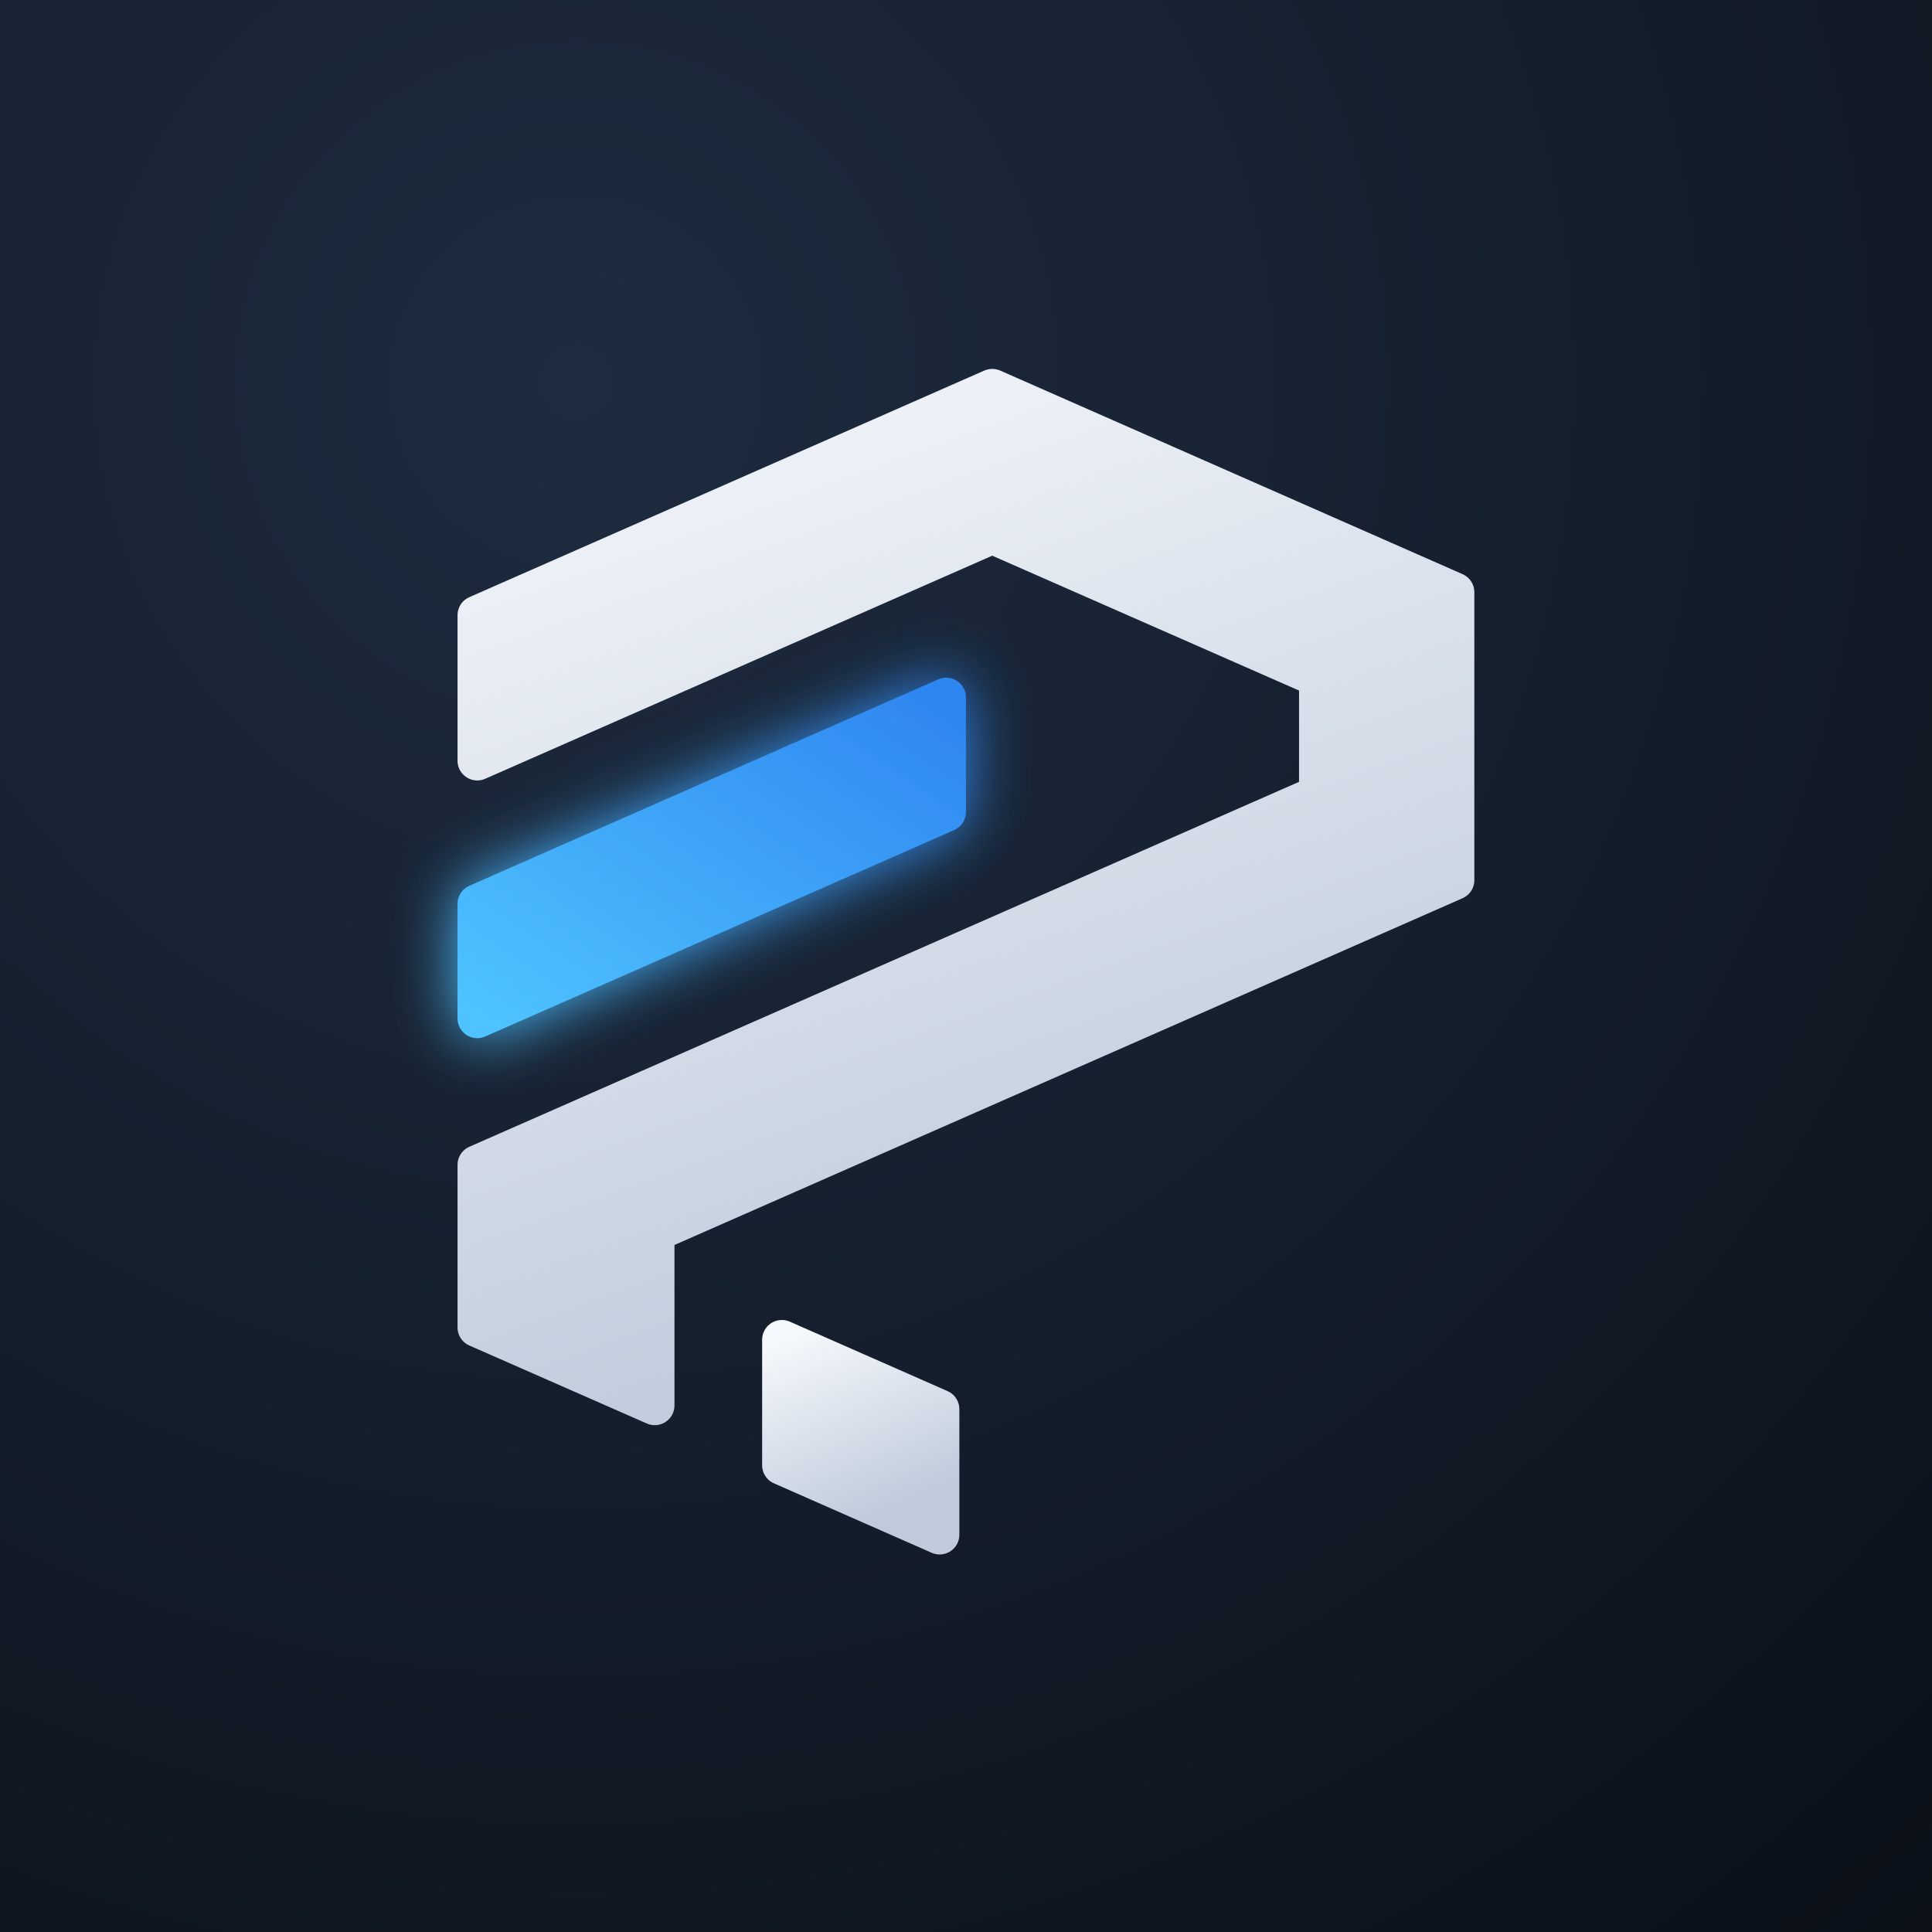
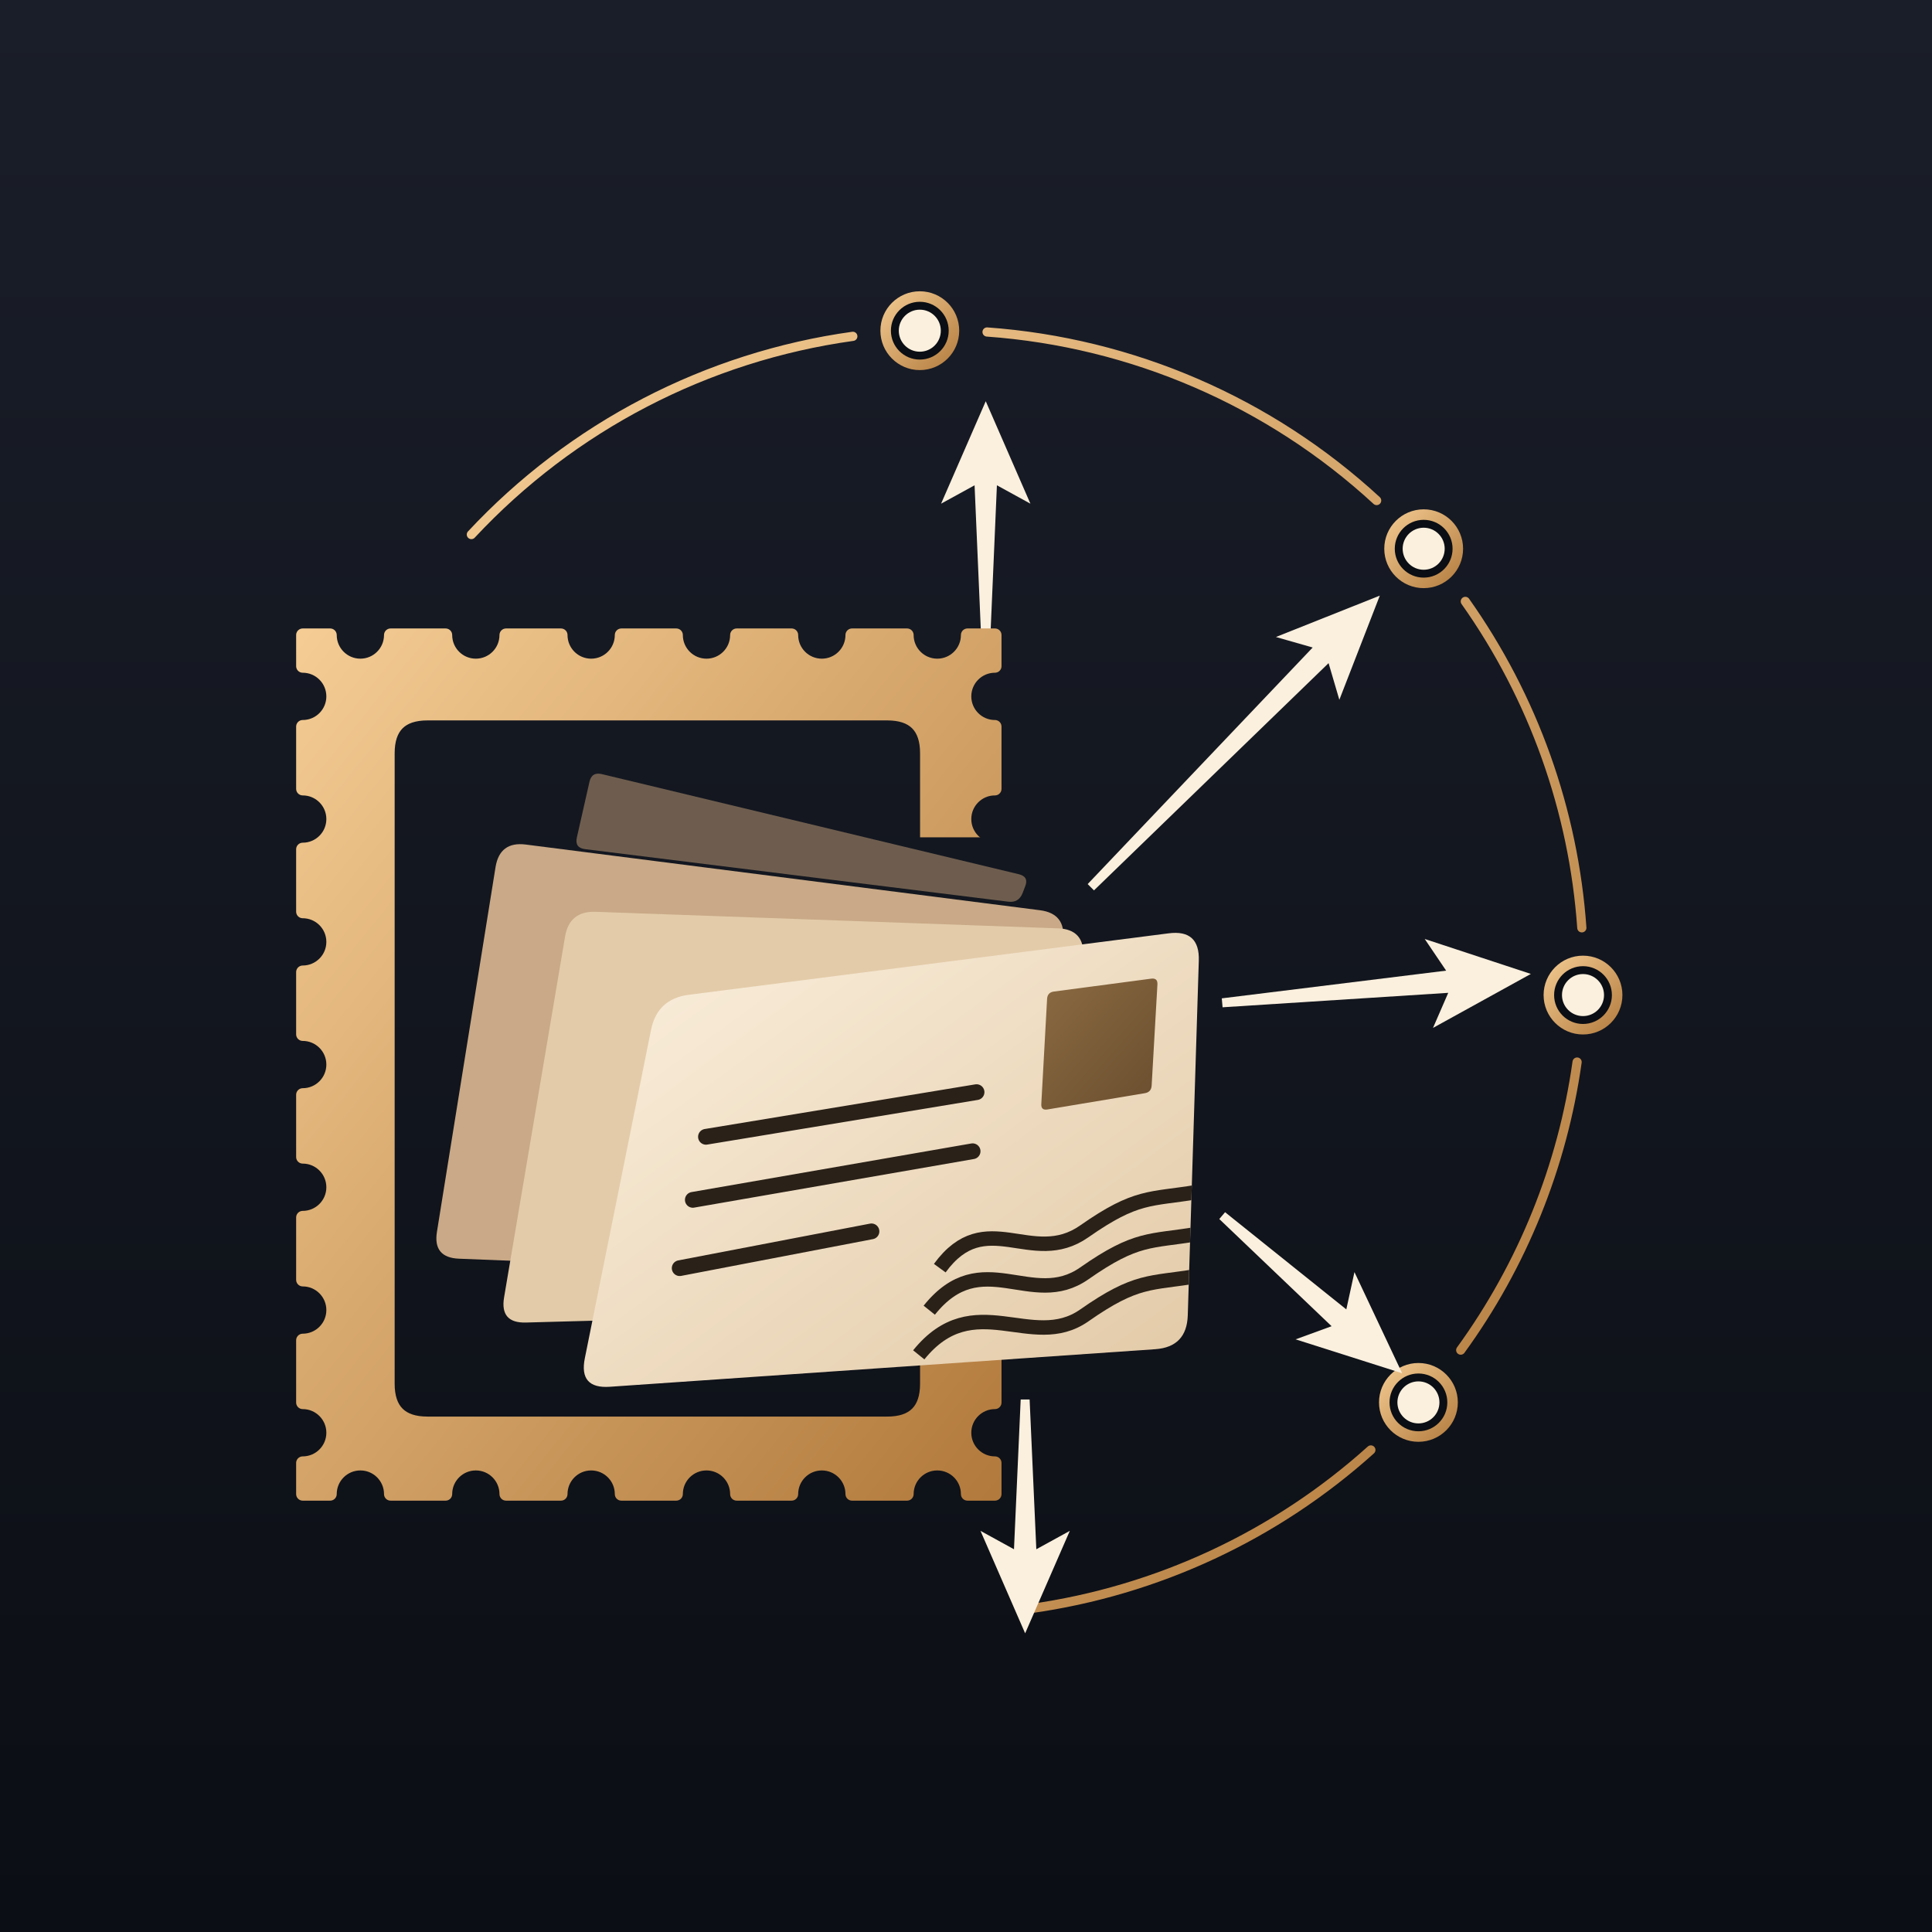
- <svg xmlns="http://www.w3.org/2000/svg" viewBox="0 0 1024 1024" role="img" aria-label="Postitheka">
+ <svg xmlns="http://www.w3.org/2000/svg" viewBox="0 0 1024 1024">
  <defs>
-     <linearGradient id="pk-body" x1="0" y1="0" x2="0.35" y2="1">
-       <stop offset="0" stop-color="#F5F8FC" />
-       <stop offset="1" stop-color="#BFCADB" />
+     <linearGradient id="t" x1="0" y1="0" x2="0" y2="1">
+       <stop offset="0" stop-color="#1A1E29" />
+       <stop offset="1" stop-color="#0B0E14" />
    </linearGradient>
-     <linearGradient id="pk-bar" x1="0" y1="1" x2="1" y2="0">
-       <stop offset="0" stop-color="#4FC3FF" />
-       <stop offset="1" stop-color="#2E86F0" />
-     </linearGradient>
-     <radialGradient id="pk-bg" cx="0.3" cy="0.2" r="1.1">
-       <stop offset="0" stop-color="#1E2C40" />
-       <stop offset="1" stop-color="#0A0F17" />
-     </radialGradient>
-     <filter id="pk-glow" x="-30%" y="-60%" width="160%" height="220%">
-       <feGaussianBlur stdDeviation="14" result="b" />
-       <feMerge>
-         <feMergeNode in="b" />
-         <feMergeNode in="SourceGraphic" />
-       </feMerge>
-     </filter>
  </defs>
-   <rect width="1024" height="1024" rx="0" fill="url(#pk-bg)" />
-   <g transform="translate(242.5 194.6) scale(1.1615)">
-     <path d="M9.0 113.2 L244.0 9.8 L455.0 102.7 L455.0 234.1 L90.0 394.7 L90.0 473.8 L9.0 438.2 L9.0 364.0 L393.0 195.1 L393.0 141.7 L244.0 76.2 L9.0 179.6 Z" fill="url(#pk-body)" stroke="url(#pk-body)" stroke-width="18" stroke-linejoin="round" />
-     <path d="M148.0 443.8 L220.0 475.5 L220.0 532.8 L148.0 501.1 Z" fill="url(#pk-body)" stroke="url(#pk-body)" stroke-width="18" stroke-linejoin="round" />
-     <path d="M9.0 244.9 L223.0 150.7 L223.0 203.0 L9.0 297.2 Z" fill="url(#pk-bar)" stroke="url(#pk-bar)" stroke-width="18" stroke-linejoin="round" filter="url(#pk-glow)" />
+   <rect width="1024" height="1024" rx="0" fill="url(#t)" />
+   <g transform="translate(122.15 122.15) scale(0.6962)">
+     <defs>
+       <linearGradient id="dg" x1="0" y1="0" x2="1" y2="1">
+         <stop offset="0" stop-color="#F4CC94" />
+         <stop offset="1" stop-color="#B27A3C" />
+       </linearGradient>
+       <linearGradient id="dc" x1="0" y1="0" x2="1" y2="1">
+         <stop offset="0" stop-color="#FBF0DE" />
+         <stop offset="1" stop-color="#E2C9A6" />
+       </linearGradient>
+       <linearGradient id="ds" x1="0" y1="0" x2="1" y2="1">
+         <stop offset="0" stop-color="#8A6A42" />
+         <stop offset="1" stop-color="#6A4E2E" />
+       </linearGradient>
+       <clipPath id="df">
+         <path d="M320.2 608.5Q325.0 585.0 348.8 581.9L714.2 535.1Q738.0 532.0 737.2 556.0L728.8 826.0Q728.0 850.0 704.1 851.7L288.9 880.3Q265.0 882.0 269.8 858.5Z" />
+       </clipPath>
+       <mask id="db" maskUnits="userSpaceOnUse" x="0" y="0" width="1110" height="1110">
+         <rect width="1110" height="1110" fill="#fff" />
+         <path d="M520 462H600V858H520Z" fill="#000" />
+       </mask>
+     </defs>
+     <path d="M183.4 231.5A489 489 0 0 1 473.8 80.6M576.0 77.3A489 489 0 0 1 872.6 205.6M940.1 282.4A489 489 0 0 1 1028.8 530.9M1025.2 633.1A489 489 0 0 1 936.6 852.4M868.2 928.4A489 489 0 0 1 609.1 1049.2" fill="none" stroke="url(#dg)" stroke-width="7" stroke-linecap="round" />
+     <circle cx="524.8" cy="76.3" r="30" fill="url(#dg)" />
+     <circle cx="524.8" cy="76.3" r="22" fill="#0B0E14" />
+     <circle cx="524.8" cy="76.3" r="16" fill="#FBF0DE" />
+     <circle cx="908.4" cy="242.3" r="30" fill="url(#dg)" />
+     <circle cx="908.4" cy="242.3" r="22" fill="#0B0E14" />
+     <circle cx="908.4" cy="242.3" r="16" fill="#FBF0DE" />
+     <circle cx="1029.7" cy="582.1" r="30" fill="url(#dg)" />
+     <circle cx="1029.7" cy="582.1" r="22" fill="#0B0E14" />
+     <circle cx="1029.7" cy="582.1" r="16" fill="#FBF0DE" />
+     <circle cx="904.4" cy="892.2" r="30" fill="url(#dg)" />
+     <circle cx="904.4" cy="892.2" r="22" fill="#0B0E14" />
+     <circle cx="904.4" cy="892.2" r="16" fill="#FBF0DE" />
+     <path d="M578.4 312.0L583.5 194.0L609.0 208.0L575.0 130.0L541.0 208.0L566.5 194.0L571.6 312.0ZM657.4 502.4L836.0 329.4L844.2 357.3L875.0 278.0L795.9 309.5L823.9 317.5L652.6 497.6ZM755.3 591.4L927.1 580.4L915.5 607.1L990.0 566.0L909.2 539.4L925.5 563.5L754.7 584.6ZM752.8 752.6L838.3 834.2L810.9 844.2L892.0 870.0L855.7 793.0L849.5 821.4L757.2 747.4ZM601.6 890.0L596.5 1004.0L571.0 990.0L605.0 1068.0L639.0 990.0L613.5 1004.0L608.4 890.0Z" fill="#FBF0DE" />
+     <path d="M55 308L75.9 308.0A23 23 0 0 0 121.9 308.0L163.8 308.0A23 23 0 0 0 209.8 308.0L251.6 308.0A23 23 0 0 0 297.6 308.0L339.4 308.0A23 23 0 0 0 385.4 308.0L427.2 308.0A23 23 0 0 0 473.2 308.0L515.1 308.0A23 23 0 0 0 561.1 308.0L582 308L582.0 331.7A23 23 0 0 0 582.0 377.7L582.0 425.1A23 23 0 0 0 582.0 471.1L582.0 518.6A23 23 0 0 0 582.0 564.6L582.0 612.0A23 23 0 0 0 582.0 658.0L582.0 705.4A23 23 0 0 0 582.0 751.4L582.0 798.9A23 23 0 0 0 582.0 844.9L582.0 892.3A23 23 0 0 0 582.0 938.3L582 962L561.1 962.0A23 23 0 0 0 515.1 962.0L473.2 962.0A23 23 0 0 0 427.2 962.0L385.4 962.0A23 23 0 0 0 339.4 962.0L297.6 962.0A23 23 0 0 0 251.6 962.0L209.8 962.0A23 23 0 0 0 163.8 962.0L121.9 962.0A23 23 0 0 0 75.9 962.0L55 962L55.0 938.3A23 23 0 0 0 55.0 892.3L55.0 844.9A23 23 0 0 0 55.0 798.9L55.0 751.4A23 23 0 0 0 55.0 705.4L55.0 658.0A23 23 0 0 0 55.0 612.0L55.0 564.6A23 23 0 0 0 55.0 518.6L55.0 471.1A23 23 0 0 0 55.0 425.1L55.0 377.7A23 23 0 0 0 55.0 331.7L55 308ZM150 368H500Q530 368 530 398V878Q530 908 500 908H150Q120 908 120 878V398Q120 368 150 368Z" fill="url(#dg)" stroke="url(#dg)" stroke-width="10" stroke-linejoin="round" fill-rule="evenodd" mask="url(#db)" />
+     <path d="M273.3 419.8Q275.0 412.0 282.8 413.9L600.2 490.1Q608.0 492.0 605.0 499.4L603.0 504.6Q600.0 512.0 592.1 511.0L269.9 471.0Q262.0 470.0 263.7 462.2Z" fill="#6E5D4E" />
+     <path d="M201.8 484.7Q205.0 465.0 224.8 467.5L616.2 517.5Q636.0 520.0 633.9 539.9L608.1 780.1Q606.0 800.0 586.0 799.2L174.0 782.8Q154.0 782.0 157.2 762.3Z" fill="#C9A987" />
+     <path d="M254.7 537.7Q258.0 518.0 278.0 518.7L630.0 531.3Q650.0 532.0 649.3 552.0L640.7 800.0Q640.0 820.0 620.0 820.6L225.0 831.4Q205.0 832.0 208.3 812.3Z" fill="#E3CBA9" />
+     <path d="M320.2 608.5Q325.0 585.0 348.8 581.9L714.2 535.1Q738.0 532.0 737.2 556.0L728.8 826.0Q728.0 850.0 704.1 851.7L288.9 880.3Q265.0 882.0 269.8 858.5Z" fill="url(#dc)" />
+     <path d="M621.7 585.0Q622.0 580.0 627.0 579.4L701.0 569.6Q706.0 569.0 705.7 574.0L701.3 651.0Q701.0 656.0 696.1 656.8L621.9 669.2Q617.0 670.0 617.3 665.0Z" fill="url(#ds)" />
+     <path d="M362 690L568 656" stroke="#2A2118" stroke-width="12" stroke-linecap="round" />
+     <path d="M352 738L565 701" stroke="#2A2118" stroke-width="12" stroke-linecap="round" />
+     <path d="M342 790L488 762" stroke="#2A2118" stroke-width="12" stroke-linecap="round" />
+     <g clip-path="url(#df)">
+       <path d="M540 790C575 742 610 790 650 762S700 738 736 732" fill="none" stroke="#2A2118" stroke-width="11" />
+       <path d="M532 822C572 772 610 822 650 794S700 770 736 764" fill="none" stroke="#2A2118" stroke-width="11" />
+       <path d="M524 856C566 804 610 854 650 826S700 802 736 796" fill="none" stroke="#2A2118" stroke-width="11" />
+     </g>
  </g>
</svg>
